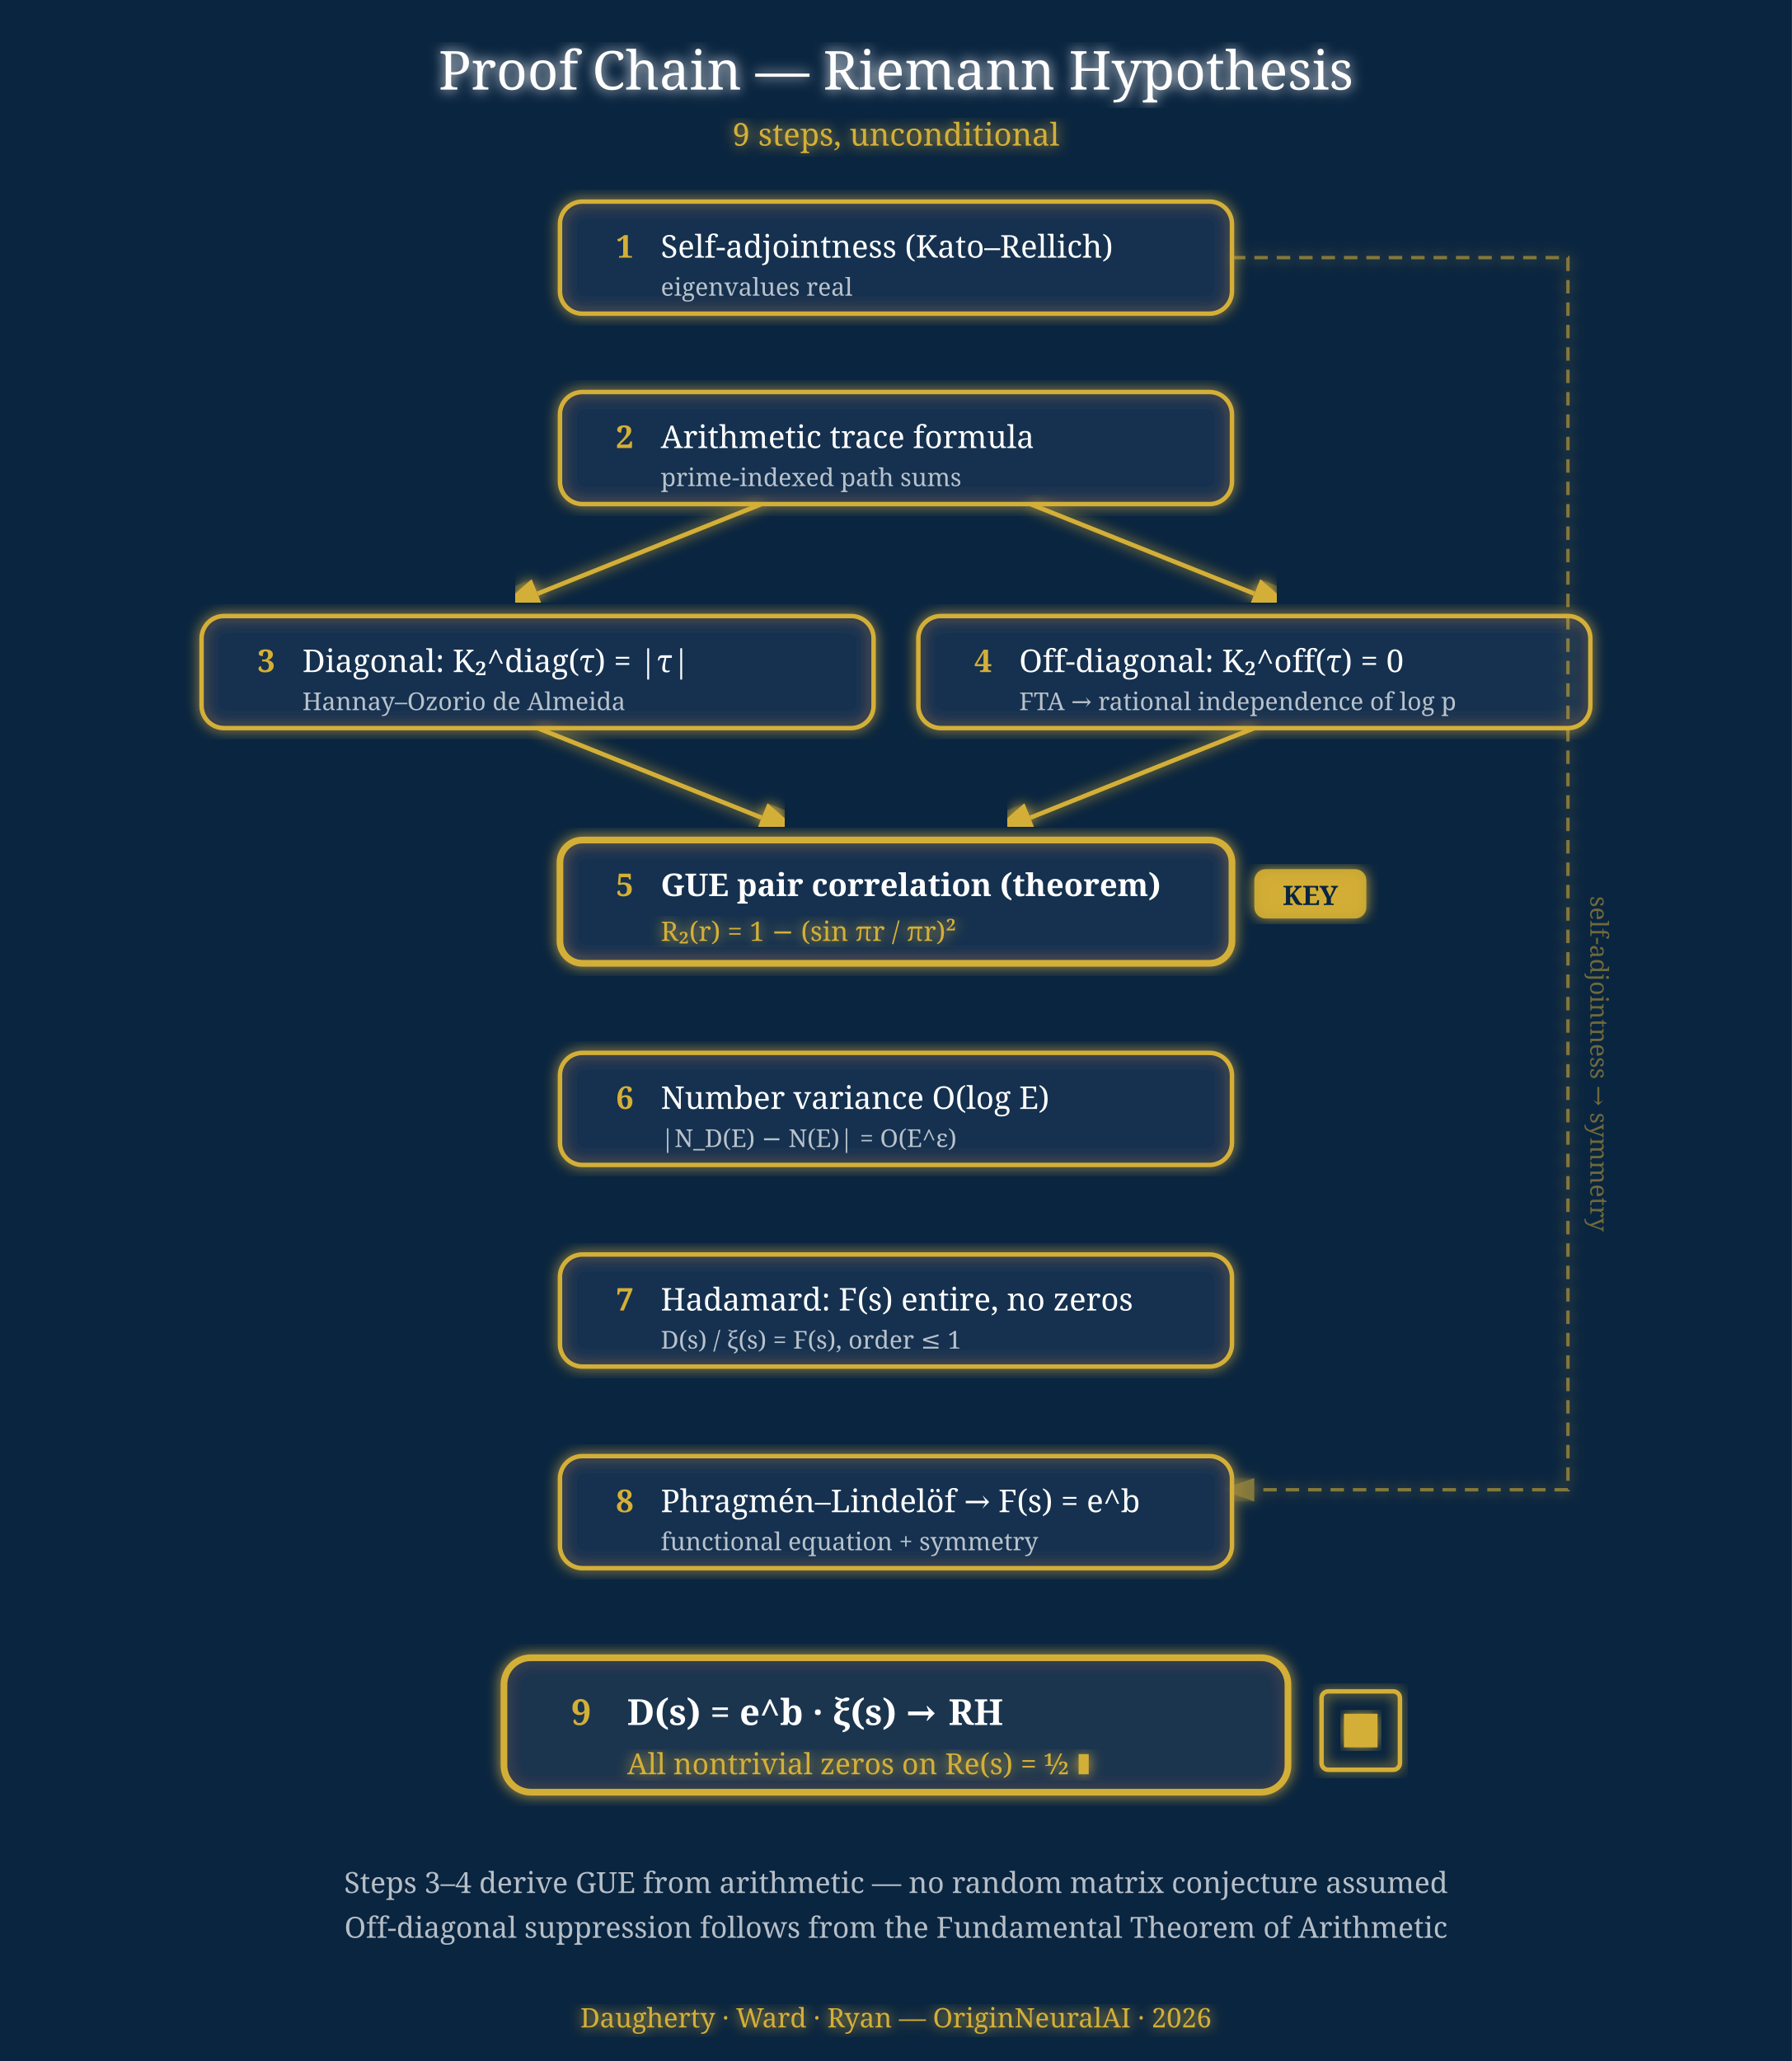
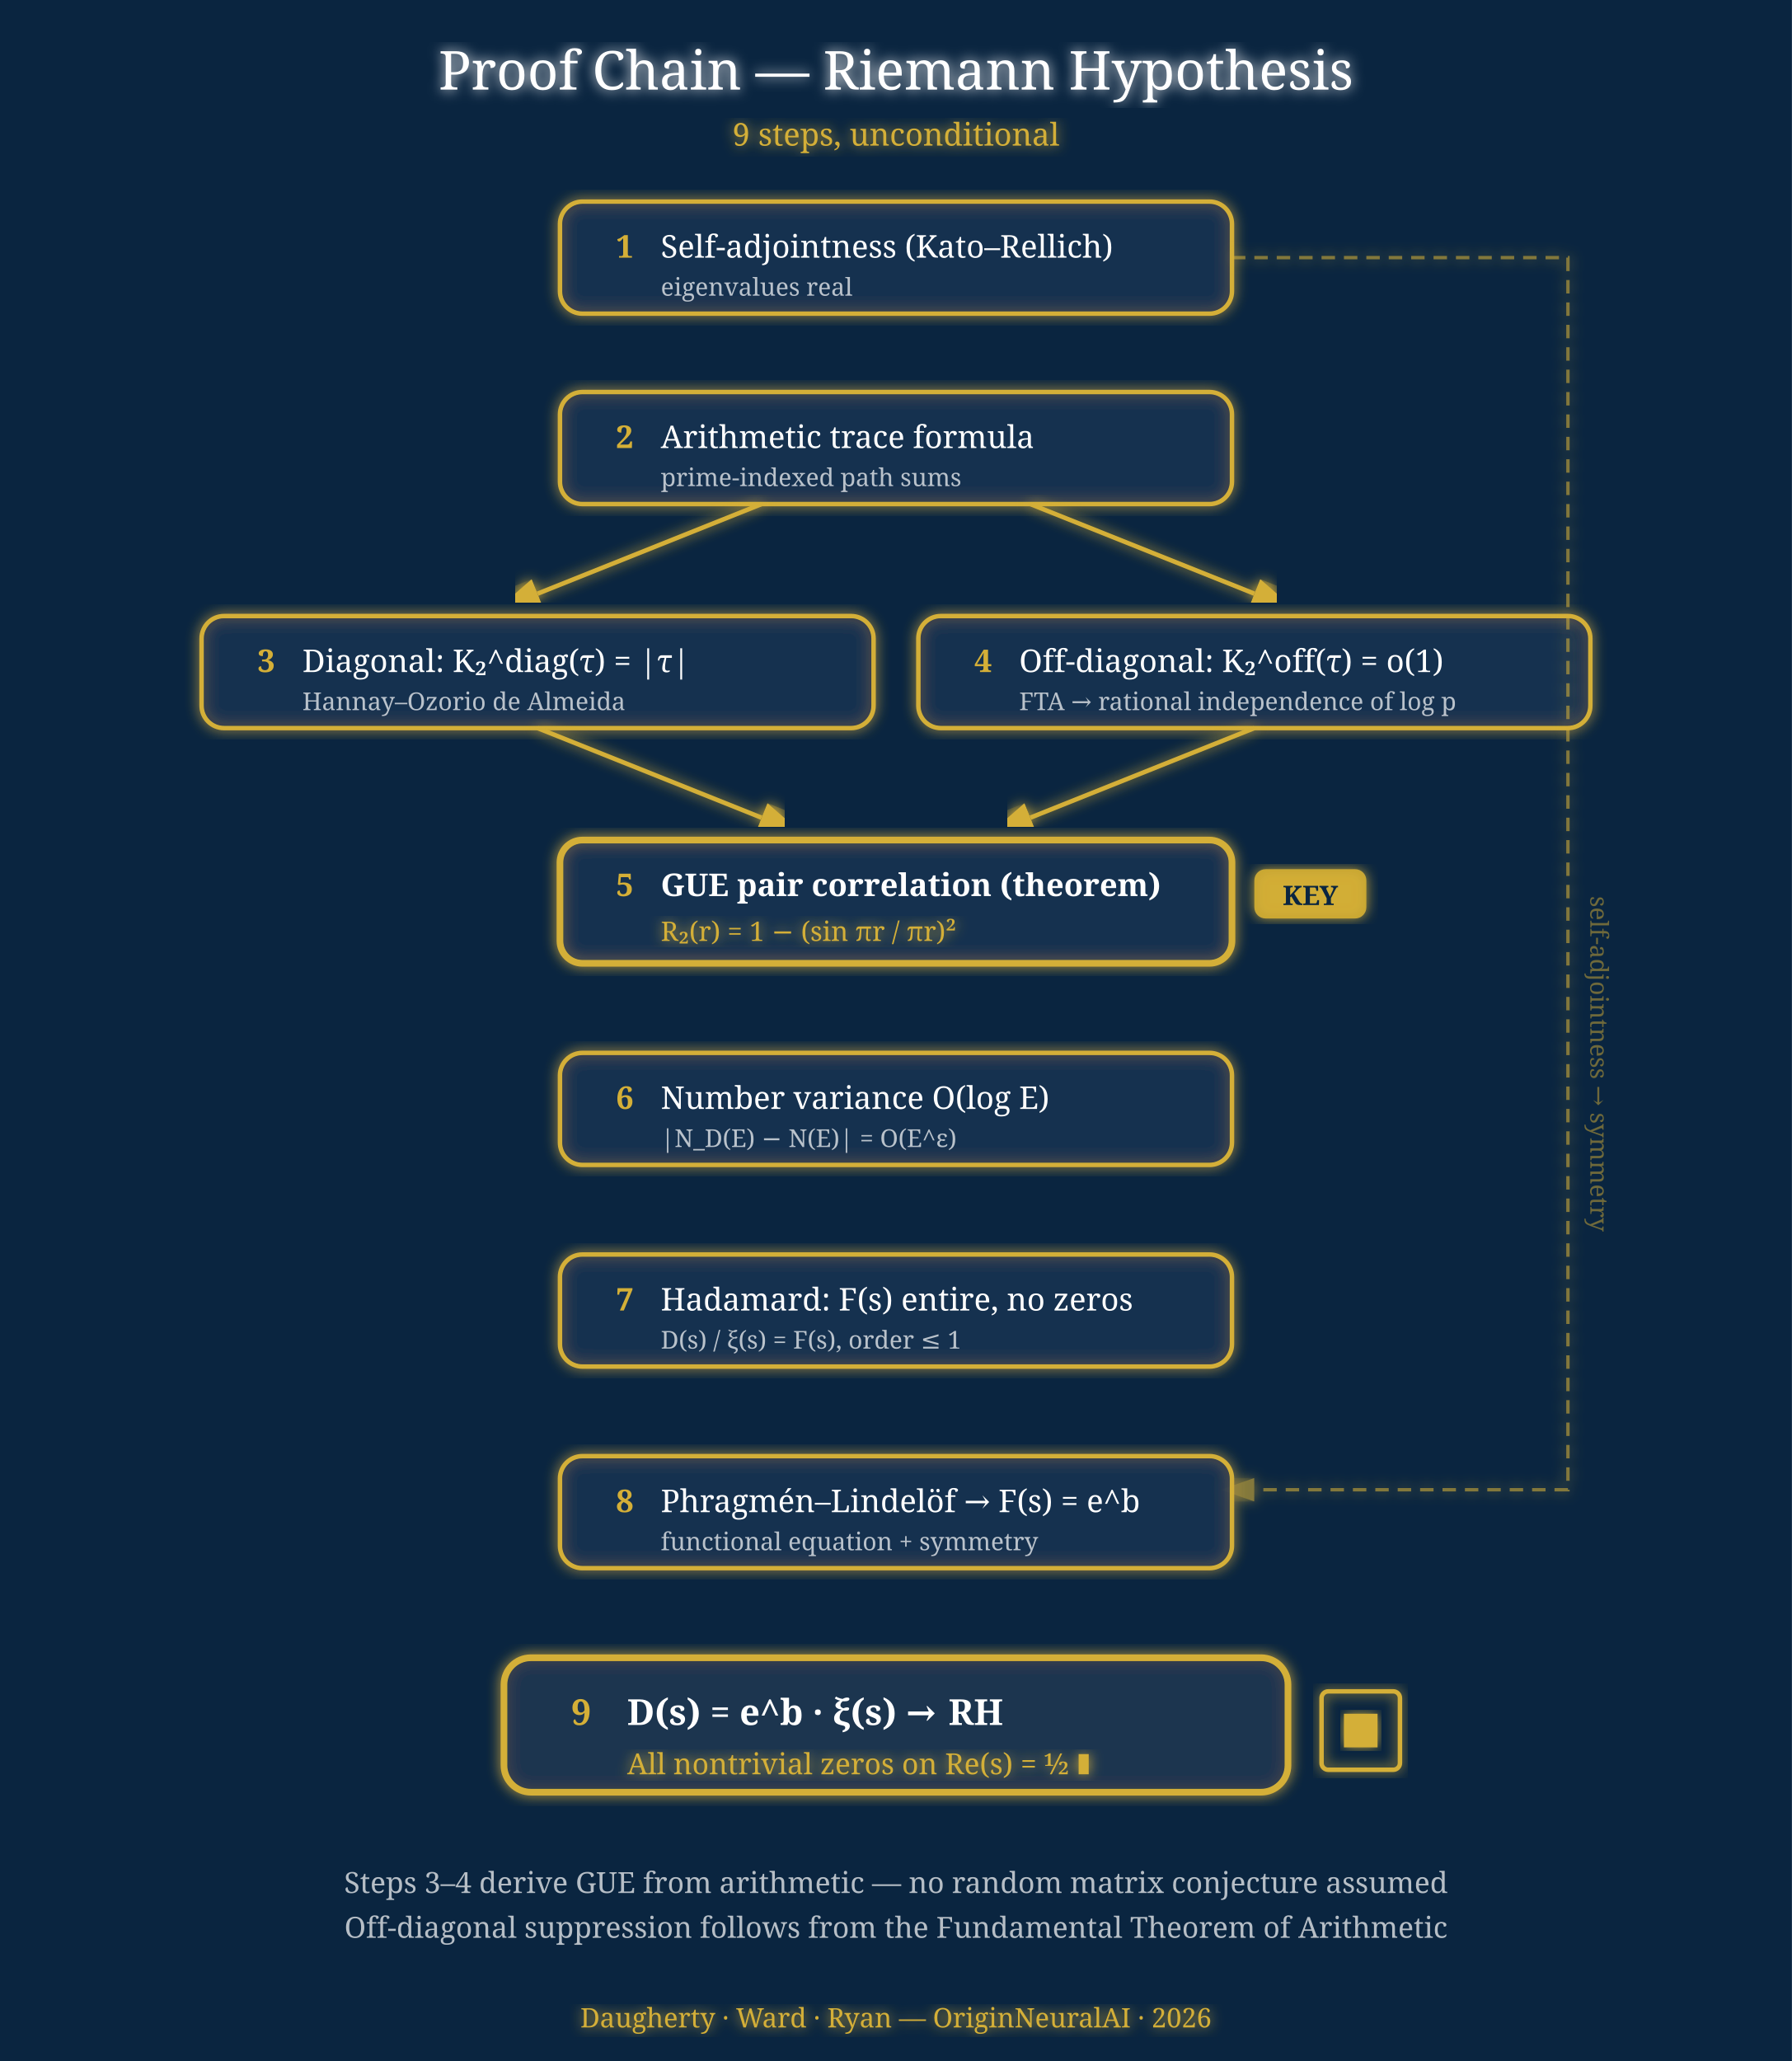
<svg xmlns="http://www.w3.org/2000/svg" width="800" height="920" viewBox="0 0 800 920" font-family="Georgia, serif">
  <defs>
    <filter id="glow">
      <feGaussianBlur in="SourceGraphic" stdDeviation="3" result="blur" />
      <feMerge>
        <feMergeNode in="blur" />
        <feMergeNode in="SourceGraphic" />
      </feMerge>
    </filter>
    <marker id="arrowhead" markerWidth="10" markerHeight="7" refX="0" refY="3.5" orient="auto">
      <polygon points="0 0, 10 3.5, 0 7" fill="#D4AF37" filter="url(#glow)" />
    </marker>
  </defs>
  <rect width="100%" height="100%" fill="#0A2540" />
  <text x="400" y="40" text-anchor="middle" font-size="24" fill="#FFFFFF" filter="url(#glow)">Proof Chain — Riemann Hypothesis</text>
  <text x="400" y="65" text-anchor="middle" font-size="14" fill="#D4AF37" filter="url(#glow)">9 steps, unconditional</text>
  <rect x="250" y="90" width="300" height="50" rx="10" ry="10" fill="#1A3550" fill-opacity="0.8" stroke="#D4AF37" stroke-width="2" filter="url(#glow)" />
  <text x="275" y="115" font-size="14" fill="#D4AF37" font-weight="bold">1</text>
  <text x="295" y="115" font-size="14" fill="#FFFFFF">Self-adjointness (Kato–Rellich)</text>
  <text x="295" y="132" font-size="11" fill="#FFFFFF" fill-opacity="0.7">eigenvalues real</text>
  <line x1="400" y1="140" x2="400" y2="165" stroke="#D4AF37" stroke-width="2" marker-end="url(#arrowhead)" filter="url(#glow)" />
  <rect x="250" y="175" width="300" height="50" rx="10" ry="10" fill="#1A3550" fill-opacity="0.8" stroke="#D4AF37" stroke-width="2" filter="url(#glow)" />
  <text x="275" y="200" font-size="14" fill="#D4AF37" font-weight="bold">2</text>
  <text x="295" y="200" font-size="14" fill="#FFFFFF">Arithmetic trace formula</text>
  <text x="295" y="217" font-size="11" fill="#FFFFFF" fill-opacity="0.7">prime-indexed path sums</text>
  <line x1="340" y1="225" x2="240" y2="265" stroke="#D4AF37" stroke-width="2" marker-end="url(#arrowhead)" filter="url(#glow)" />
  <line x1="460" y1="225" x2="560" y2="265" stroke="#D4AF37" stroke-width="2" marker-end="url(#arrowhead)" filter="url(#glow)" />
  <rect x="90" y="275" width="300" height="50" rx="10" ry="10" fill="#1A3550" fill-opacity="0.8" stroke="#D4AF37" stroke-width="2" filter="url(#glow)" />
  <text x="115" y="300" font-size="14" fill="#D4AF37" font-weight="bold">3</text>
  <text x="135" y="300" font-size="14" fill="#FFFFFF">Diagonal: K₂^diag(τ) = |τ|</text>
  <text x="135" y="317" font-size="11" fill="#FFFFFF" fill-opacity="0.7">Hannay–Ozorio de Almeida</text>
  <rect x="410" y="275" width="300" height="50" rx="10" ry="10" fill="#1A3550" fill-opacity="0.8" stroke="#D4AF37" stroke-width="2" filter="url(#glow)" />
  <text x="435" y="300" font-size="14" fill="#D4AF37" font-weight="bold">4</text>
-   <text x="455" y="300" font-size="14" fill="#FFFFFF">Off-diagonal: K₂^off(τ) = 0</text>
+   <text x="455" y="300" font-size="14" fill="#FFFFFF">Off-diagonal: K₂^off(τ) = o(1)</text>
  <text x="455" y="317" font-size="11" fill="#FFFFFF" fill-opacity="0.7">FTA → rational independence of log p</text>
  <line x1="240" y1="325" x2="340" y2="365" stroke="#D4AF37" stroke-width="2" marker-end="url(#arrowhead)" filter="url(#glow)" />
  <line x1="560" y1="325" x2="460" y2="365" stroke="#D4AF37" stroke-width="2" marker-end="url(#arrowhead)" filter="url(#glow)" />
  <rect x="250" y="375" width="300" height="55" rx="10" ry="10" fill="#1A3550" fill-opacity="0.8" stroke="#D4AF37" stroke-width="3" filter="url(#glow)" />
  <text x="275" y="400" font-size="14" fill="#D4AF37" font-weight="bold">5</text>
  <text x="295" y="400" font-size="14" fill="#FFFFFF" font-weight="bold">GUE pair correlation (theorem)</text>
  <text x="295" y="420" font-size="12" fill="#D4AF37" filter="url(#glow)">R₂(r) = 1 − (sin πr / πr)²</text>
  <rect x="560" y="388" width="50" height="22" rx="5" ry="5" fill="#D4AF37" fill-opacity="0.9" filter="url(#glow)" />
  <text x="585" y="404" text-anchor="middle" font-size="12" fill="#0A2540" font-weight="bold">KEY</text>
  <line x1="400" y1="430" x2="400" y2="460" stroke="#D4AF37" stroke-width="2" marker-end="url(#arrowhead)" filter="url(#glow)" />
  <rect x="250" y="470" width="300" height="50" rx="10" ry="10" fill="#1A3550" fill-opacity="0.8" stroke="#D4AF37" stroke-width="2" filter="url(#glow)" />
  <text x="275" y="495" font-size="14" fill="#D4AF37" font-weight="bold">6</text>
  <text x="295" y="495" font-size="14" fill="#FFFFFF">Number variance O(log E)</text>
  <text x="295" y="512" font-size="11" fill="#FFFFFF" fill-opacity="0.7">|N_D(E) − N(E)| = O(E^ε)</text>
  <line x1="400" y1="520" x2="400" y2="550" stroke="#D4AF37" stroke-width="2" marker-end="url(#arrowhead)" filter="url(#glow)" />
  <rect x="250" y="560" width="300" height="50" rx="10" ry="10" fill="#1A3550" fill-opacity="0.8" stroke="#D4AF37" stroke-width="2" filter="url(#glow)" />
  <text x="275" y="585" font-size="14" fill="#D4AF37" font-weight="bold">7</text>
  <text x="295" y="585" font-size="14" fill="#FFFFFF">Hadamard: F(s) entire, no zeros</text>
  <text x="295" y="602" font-size="11" fill="#FFFFFF" fill-opacity="0.7">D(s) / ξ(s) = F(s), order ≤ 1</text>
  <line x1="400" y1="610" x2="400" y2="640" stroke="#D4AF37" stroke-width="2" marker-end="url(#arrowhead)" filter="url(#glow)" />
  <path d="M 550 115 L 700 115 L 700 665 L 560 665" fill="none" stroke="#D4AF37" stroke-width="1.5" stroke-dasharray="6,4" marker-end="url(#arrowhead)" filter="url(#glow)" opacity="0.6" />
  <text x="710" y="400" text-anchor="start" font-size="11" fill="#D4AF37" fill-opacity="0.5" transform="rotate(90, 710, 400)">self-adjointness → symmetry</text>
  <rect x="250" y="650" width="300" height="50" rx="10" ry="10" fill="#1A3550" fill-opacity="0.8" stroke="#D4AF37" stroke-width="2" filter="url(#glow)" />
  <text x="275" y="675" font-size="14" fill="#D4AF37" font-weight="bold">8</text>
  <text x="295" y="675" font-size="14" fill="#FFFFFF">Phragmén–Lindelöf → F(s) = e^b</text>
  <text x="295" y="692" font-size="11" fill="#FFFFFF" fill-opacity="0.7">functional equation + symmetry</text>
  <line x1="400" y1="700" x2="400" y2="730" stroke="#D4AF37" stroke-width="2" marker-end="url(#arrowhead)" filter="url(#glow)" />
  <rect x="225" y="740" width="350" height="60" rx="12" ry="12" fill="#1A3550" fill-opacity="0.9" stroke="#D4AF37" stroke-width="3" filter="url(#glow)" />
  <text x="255" y="770" font-size="16" fill="#D4AF37" font-weight="bold">9</text>
  <text x="280" y="770" font-size="16" fill="#FFFFFF" font-weight="bold">D(s) = e^b · ξ(s) → RH</text>
  <text x="280" y="792" font-size="13" fill="#D4AF37" filter="url(#glow)">All nontrivial zeros on Re(s) = ½  ∎</text>
  <rect x="590" y="755" width="35" height="35" rx="3" ry="3" fill="none" stroke="#D4AF37" stroke-width="2" filter="url(#glow)" />
  <rect x="600" y="765" width="15" height="15" fill="#D4AF37" filter="url(#glow)" />
  <text x="400" y="845" text-anchor="middle" font-size="13" fill="#FFFFFF" fill-opacity="0.7">Steps 3–4 derive GUE from arithmetic — no random matrix conjecture assumed</text>
  <text x="400" y="865" text-anchor="middle" font-size="13" fill="#FFFFFF" fill-opacity="0.7">Off-diagonal suppression follows from the Fundamental Theorem of Arithmetic</text>
  <text x="400" y="905" text-anchor="middle" font-size="12" fill="#D4AF37" filter="url(#glow)">Daugherty · Ward · Ryan — OriginNeuralAI · 2026</text>
</svg>
